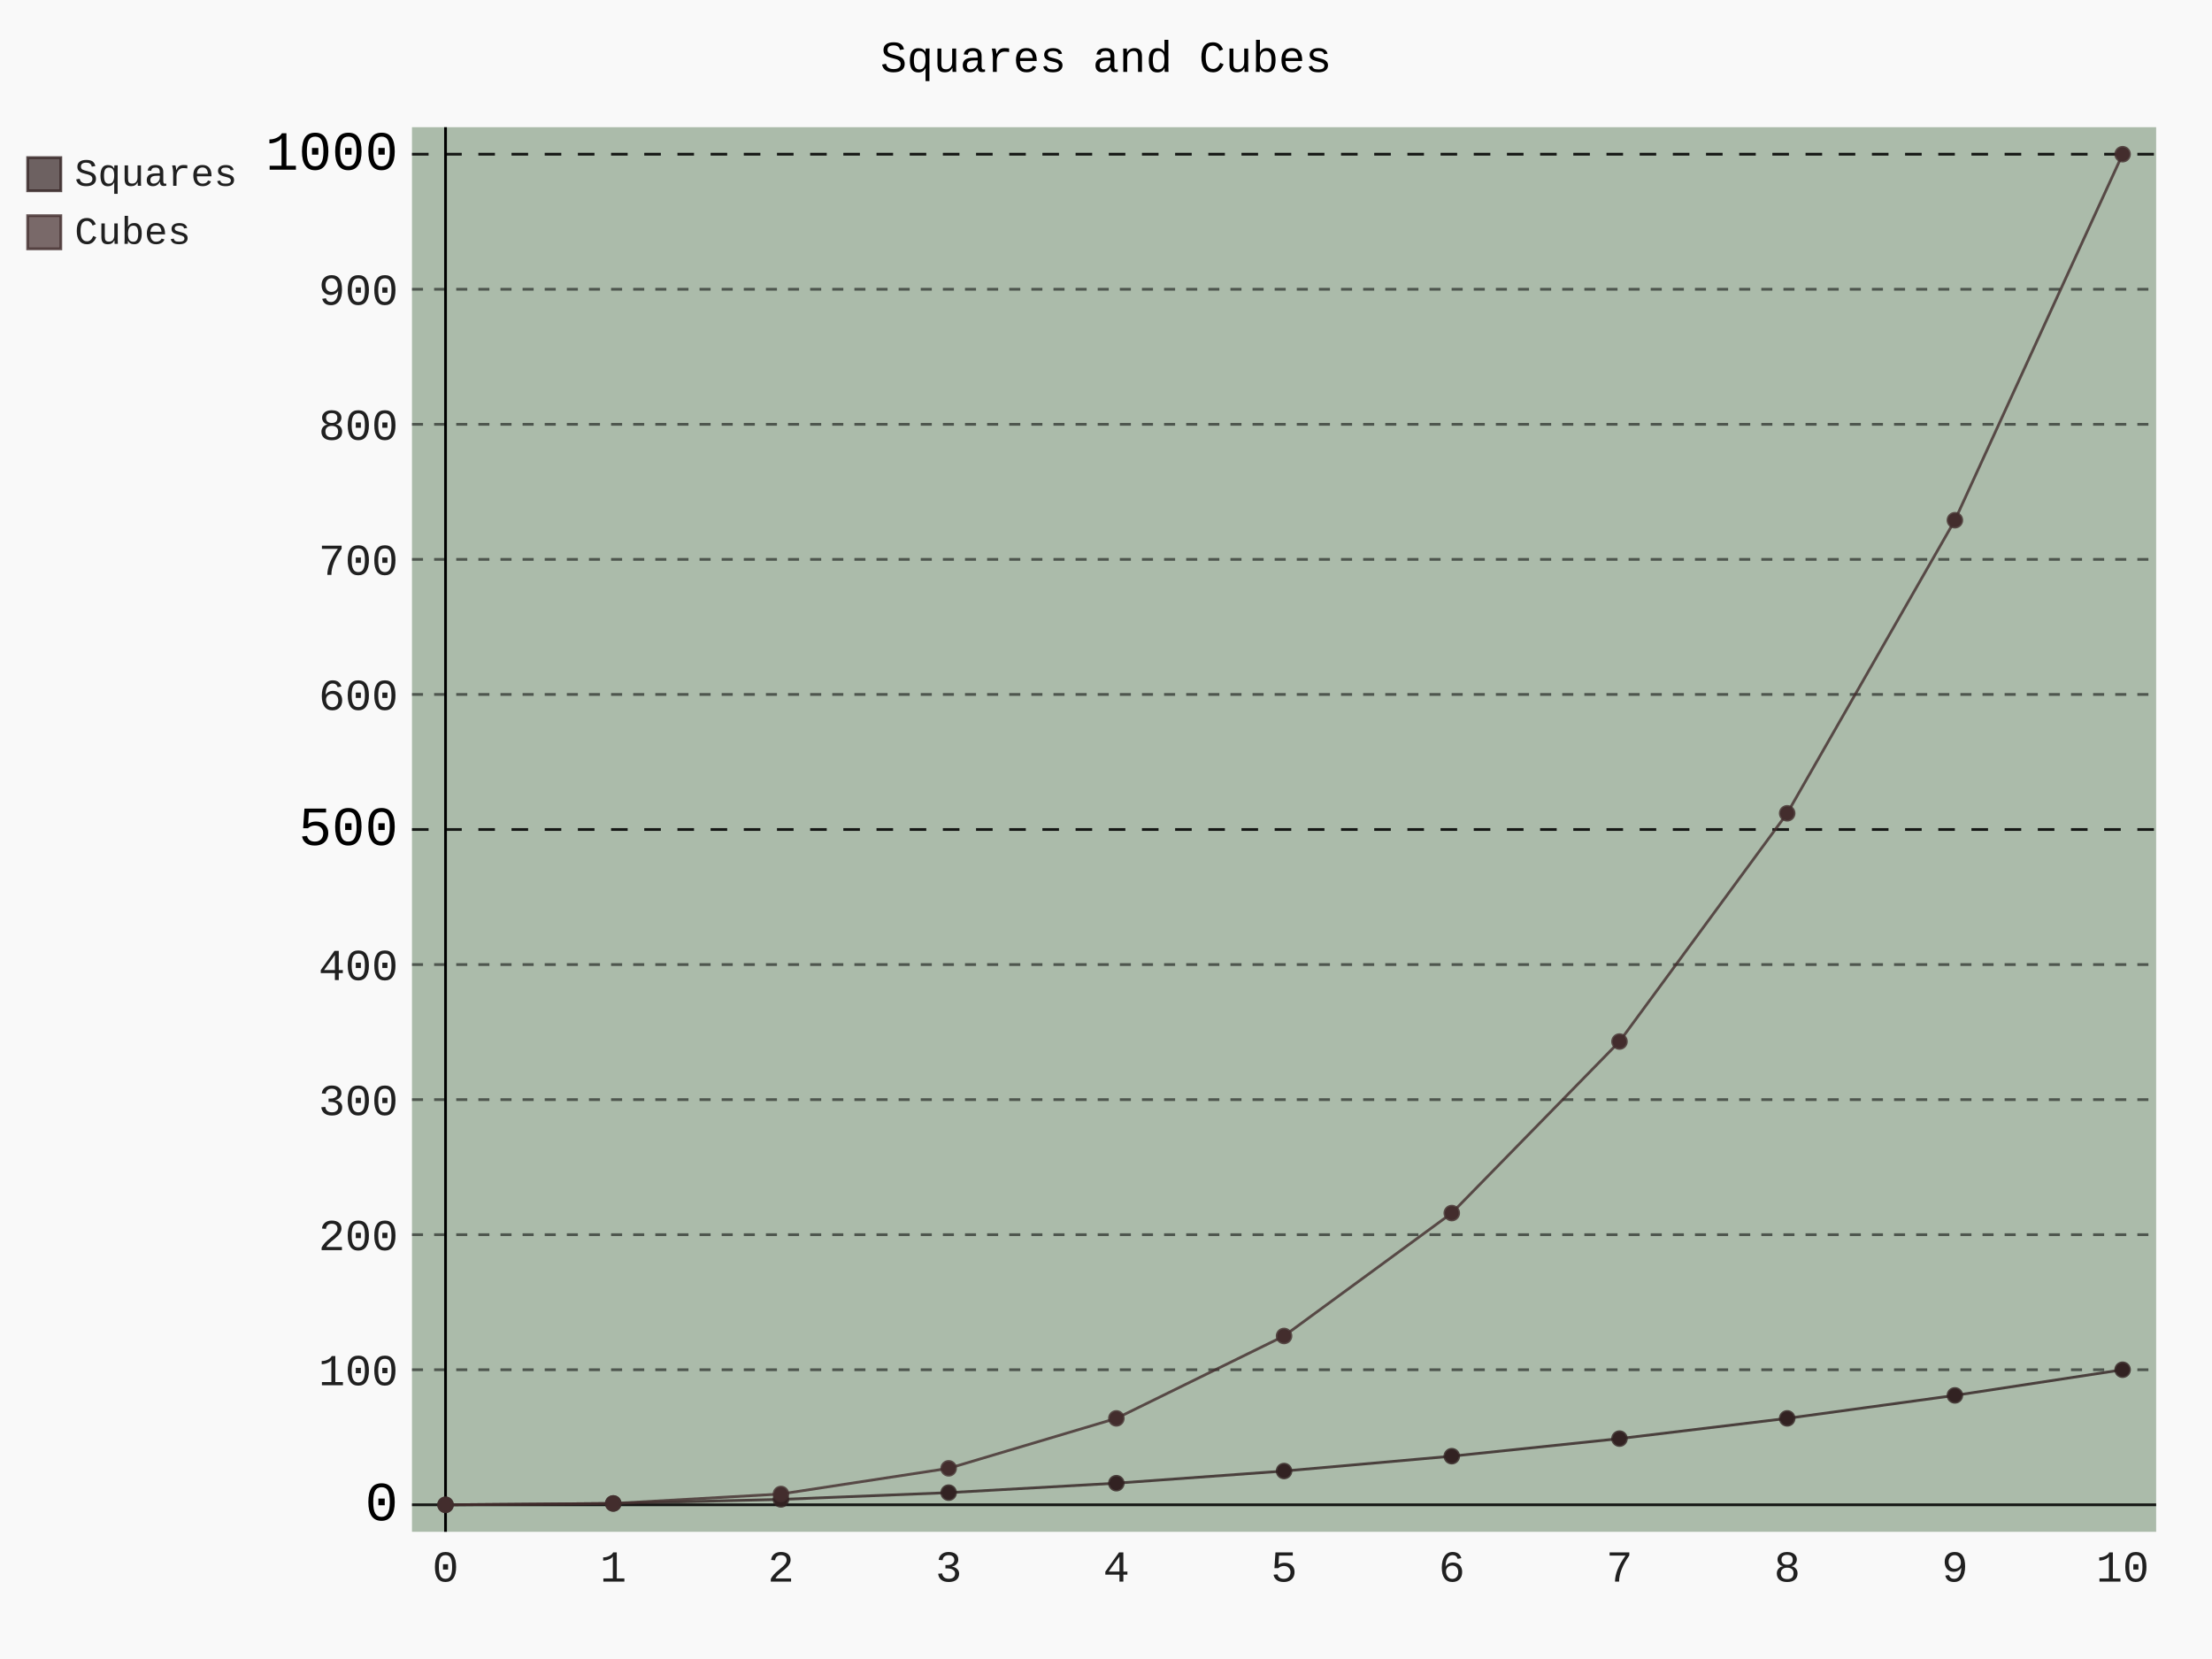
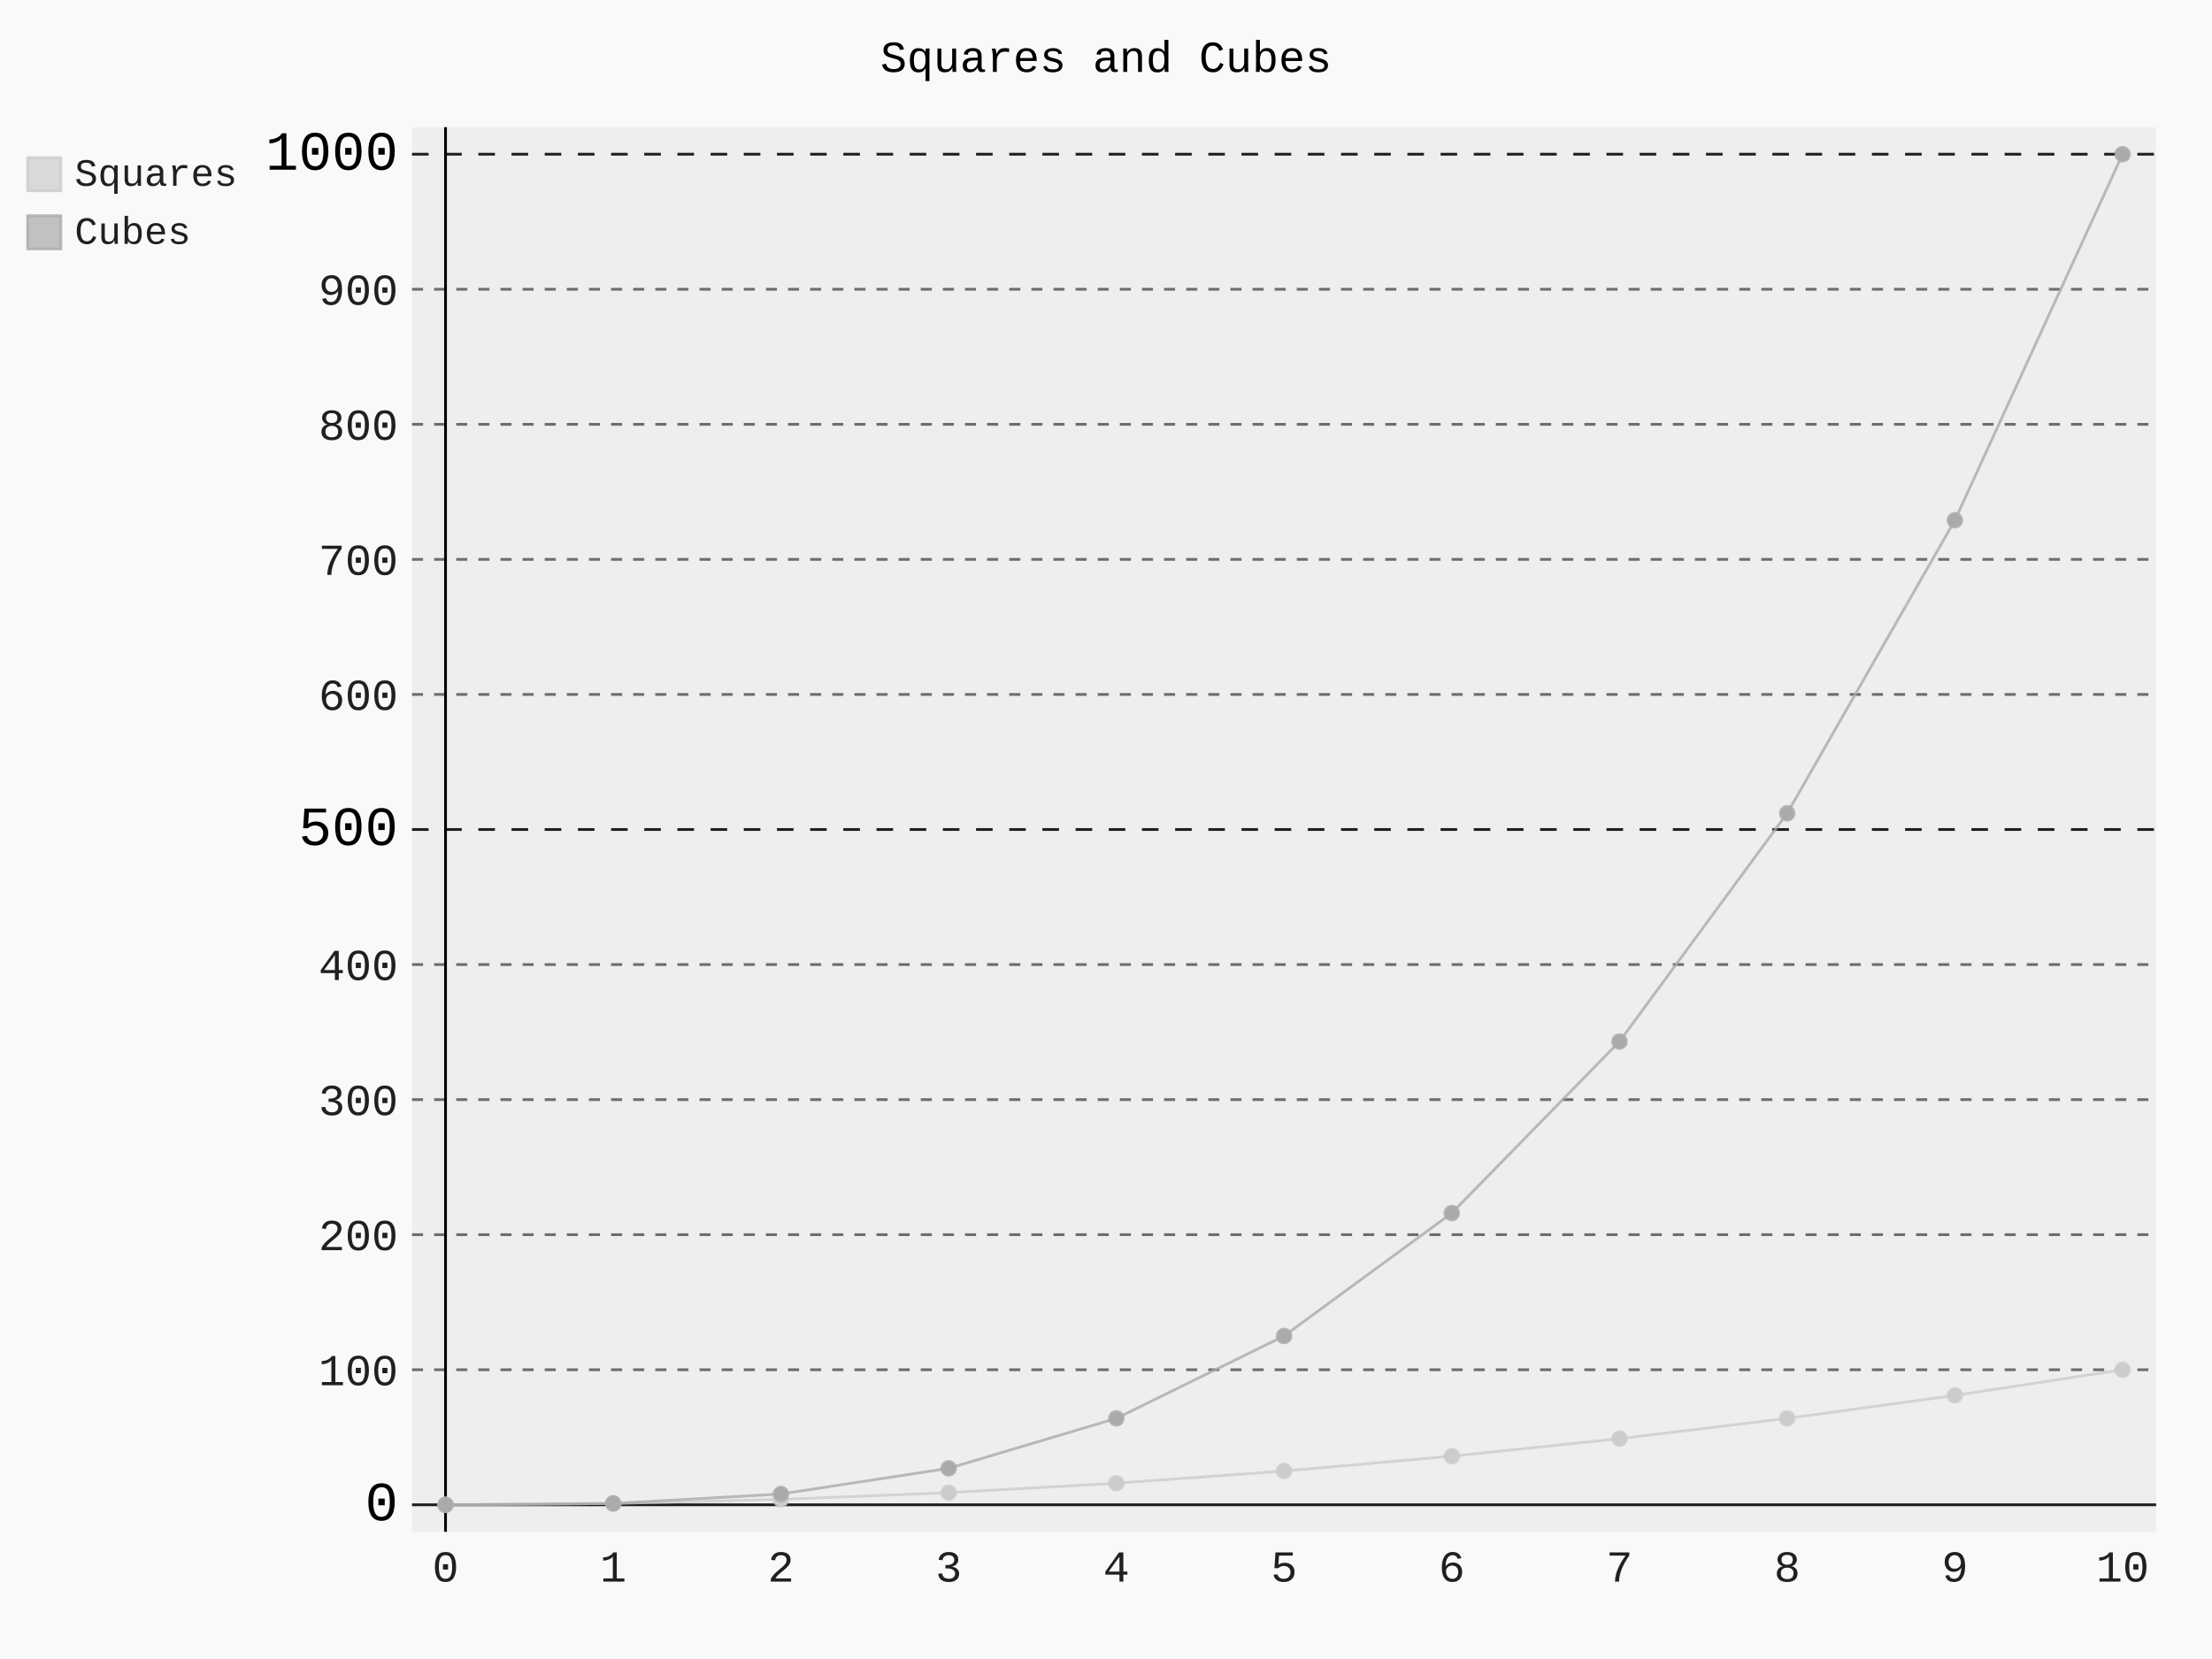
- <svg xmlns="http://www.w3.org/2000/svg" id="chart-6a5a0af1-5011-42ed-aab7-4001c306b82a" class="pygal-chart" viewBox="0 0 800 600">
+ <svg xmlns="http://www.w3.org/2000/svg" id="chart-f681ec69-8eb1-4c06-9e2f-c17ded9537b3" class="pygal-chart" viewBox="0 0 800 600">
  <defs>
-     <style type="text/css">#chart-6a5a0af1-5011-42ed-aab7-4001c306b82a{-webkit-user-select:none;-webkit-font-smoothing:antialiased;font-family:Consolas,"Liberation Mono",Menlo,Courier,monospace}#chart-6a5a0af1-5011-42ed-aab7-4001c306b82a .title{font-family:Consolas,"Liberation Mono",Menlo,Courier,monospace;font-size:16px}#chart-6a5a0af1-5011-42ed-aab7-4001c306b82a .legends .legend text{font-family:Consolas,"Liberation Mono",Menlo,Courier,monospace;font-size:14px}#chart-6a5a0af1-5011-42ed-aab7-4001c306b82a .axis text{font-family:Consolas,"Liberation Mono",Menlo,Courier,monospace;font-size:16px}#chart-6a5a0af1-5011-42ed-aab7-4001c306b82a .axis text.major{font-family:Consolas,"Liberation Mono",Menlo,Courier,monospace;font-size:20px}#chart-6a5a0af1-5011-42ed-aab7-4001c306b82a .text-overlay text.value{font-family:Consolas,"Liberation Mono",Menlo,Courier,monospace;font-size:16px}#chart-6a5a0af1-5011-42ed-aab7-4001c306b82a .text-overlay text.label{font-family:Consolas,"Liberation Mono",Menlo,Courier,monospace;font-size:10px}#chart-6a5a0af1-5011-42ed-aab7-4001c306b82a .tooltip{font-family:Consolas,"Liberation Mono",Menlo,Courier,monospace;font-size:14px}#chart-6a5a0af1-5011-42ed-aab7-4001c306b82a text.no_data{font-family:Consolas,"Liberation Mono",Menlo,Courier,monospace;font-size:64px}
- #chart-6a5a0af1-5011-42ed-aab7-4001c306b82a{background-color:rgba(249,249,249,1)}#chart-6a5a0af1-5011-42ed-aab7-4001c306b82a path,#chart-6a5a0af1-5011-42ed-aab7-4001c306b82a line,#chart-6a5a0af1-5011-42ed-aab7-4001c306b82a rect,#chart-6a5a0af1-5011-42ed-aab7-4001c306b82a circle{-webkit-transition:150ms;-moz-transition:150ms;transition:150ms}#chart-6a5a0af1-5011-42ed-aab7-4001c306b82a .graph &gt; .background{fill:rgba(249,249,249,1)}#chart-6a5a0af1-5011-42ed-aab7-4001c306b82a .plot &gt; .background{fill:#ABBBAA}#chart-6a5a0af1-5011-42ed-aab7-4001c306b82a .graph{fill:rgba(0,0,0,.87)}#chart-6a5a0af1-5011-42ed-aab7-4001c306b82a text.no_data{fill:rgba(0,0,0,1)}#chart-6a5a0af1-5011-42ed-aab7-4001c306b82a .title{fill:rgba(0,0,0,1)}#chart-6a5a0af1-5011-42ed-aab7-4001c306b82a .legends .legend text{fill:rgba(0,0,0,.87)}#chart-6a5a0af1-5011-42ed-aab7-4001c306b82a .legends .legend:hover text{fill:rgba(0,0,0,1)}#chart-6a5a0af1-5011-42ed-aab7-4001c306b82a .axis .line{stroke:rgba(0,0,0,1)}#chart-6a5a0af1-5011-42ed-aab7-4001c306b82a .axis .guide.line{stroke:rgba(0,0,0,.54)}#chart-6a5a0af1-5011-42ed-aab7-4001c306b82a .axis .major.line{stroke:rgba(0,0,0,.87)}#chart-6a5a0af1-5011-42ed-aab7-4001c306b82a .axis text.major{fill:rgba(0,0,0,1)}#chart-6a5a0af1-5011-42ed-aab7-4001c306b82a .axis.y .guides:hover .guide.line,#chart-6a5a0af1-5011-42ed-aab7-4001c306b82a .line-graph .axis.x .guides:hover .guide.line,#chart-6a5a0af1-5011-42ed-aab7-4001c306b82a .stackedline-graph .axis.x .guides:hover .guide.line,#chart-6a5a0af1-5011-42ed-aab7-4001c306b82a .xy-graph .axis.x .guides:hover .guide.line{stroke:rgba(0,0,0,1)}#chart-6a5a0af1-5011-42ed-aab7-4001c306b82a .axis .guides:hover text{fill:rgba(0,0,0,1)}#chart-6a5a0af1-5011-42ed-aab7-4001c306b82a .reactive{fill-opacity:.7;stroke-opacity:.8}#chart-6a5a0af1-5011-42ed-aab7-4001c306b82a .ci{stroke:rgba(0,0,0,.87)}#chart-6a5a0af1-5011-42ed-aab7-4001c306b82a .reactive.active,#chart-6a5a0af1-5011-42ed-aab7-4001c306b82a .active .reactive{fill-opacity:.8;stroke-opacity:.9;stroke-width:4}#chart-6a5a0af1-5011-42ed-aab7-4001c306b82a .ci .reactive.active{stroke-width:1.5}#chart-6a5a0af1-5011-42ed-aab7-4001c306b82a .series text{fill:rgba(0,0,0,1)}#chart-6a5a0af1-5011-42ed-aab7-4001c306b82a .tooltip rect{fill:#ABBBAA;stroke:rgba(0,0,0,1);-webkit-transition:opacity 150ms;-moz-transition:opacity 150ms;transition:opacity 150ms}#chart-6a5a0af1-5011-42ed-aab7-4001c306b82a .tooltip .label{fill:rgba(0,0,0,.87)}#chart-6a5a0af1-5011-42ed-aab7-4001c306b82a .tooltip .label{fill:rgba(0,0,0,.87)}#chart-6a5a0af1-5011-42ed-aab7-4001c306b82a .tooltip .legend{font-size:.8em;fill:rgba(0,0,0,.54)}#chart-6a5a0af1-5011-42ed-aab7-4001c306b82a .tooltip .x_label{font-size:.6em;fill:rgba(0,0,0,1)}#chart-6a5a0af1-5011-42ed-aab7-4001c306b82a .tooltip .xlink{font-size:.5em;text-decoration:underline}#chart-6a5a0af1-5011-42ed-aab7-4001c306b82a .tooltip .value{font-size:1.5em}#chart-6a5a0af1-5011-42ed-aab7-4001c306b82a .bound{font-size:.5em}#chart-6a5a0af1-5011-42ed-aab7-4001c306b82a .max-value{font-size:.75em;fill:rgba(0,0,0,.54)}#chart-6a5a0af1-5011-42ed-aab7-4001c306b82a .map-element{fill:#ABBBAA;stroke:rgba(0,0,0,.54) !important}#chart-6a5a0af1-5011-42ed-aab7-4001c306b82a .map-element .reactive{fill-opacity:inherit;stroke-opacity:inherit}#chart-6a5a0af1-5011-42ed-aab7-4001c306b82a .color-0,#chart-6a5a0af1-5011-42ed-aab7-4001c306b82a .color-0 a:visited{stroke:#322222;fill:#322222}#chart-6a5a0af1-5011-42ed-aab7-4001c306b82a .color-1,#chart-6a5a0af1-5011-42ed-aab7-4001c306b82a .color-1 a:visited{stroke:#432d2d;fill:#432d2d}#chart-6a5a0af1-5011-42ed-aab7-4001c306b82a .text-overlay .color-0 text{fill:white}#chart-6a5a0af1-5011-42ed-aab7-4001c306b82a .text-overlay .color-1 text{fill:black}
- #chart-6a5a0af1-5011-42ed-aab7-4001c306b82a text.no_data{text-anchor:middle}#chart-6a5a0af1-5011-42ed-aab7-4001c306b82a .guide.line{fill:none}#chart-6a5a0af1-5011-42ed-aab7-4001c306b82a .centered{text-anchor:middle}#chart-6a5a0af1-5011-42ed-aab7-4001c306b82a .title{text-anchor:middle}#chart-6a5a0af1-5011-42ed-aab7-4001c306b82a .legends .legend text{fill-opacity:1}#chart-6a5a0af1-5011-42ed-aab7-4001c306b82a .axis.x text{text-anchor:middle}#chart-6a5a0af1-5011-42ed-aab7-4001c306b82a .axis.x:not(.web) text[transform]{text-anchor:start}#chart-6a5a0af1-5011-42ed-aab7-4001c306b82a .axis.x:not(.web) text[transform].backwards{text-anchor:end}#chart-6a5a0af1-5011-42ed-aab7-4001c306b82a .axis.y text{text-anchor:end}#chart-6a5a0af1-5011-42ed-aab7-4001c306b82a .axis.y text[transform].backwards{text-anchor:start}#chart-6a5a0af1-5011-42ed-aab7-4001c306b82a .axis.y2 text{text-anchor:start}#chart-6a5a0af1-5011-42ed-aab7-4001c306b82a .axis.y2 text[transform].backwards{text-anchor:end}#chart-6a5a0af1-5011-42ed-aab7-4001c306b82a .axis .guide.line{stroke-dasharray:4,4}#chart-6a5a0af1-5011-42ed-aab7-4001c306b82a .axis .major.guide.line{stroke-dasharray:6,6}#chart-6a5a0af1-5011-42ed-aab7-4001c306b82a .horizontal .axis.y .guide.line,#chart-6a5a0af1-5011-42ed-aab7-4001c306b82a .horizontal .axis.y2 .guide.line,#chart-6a5a0af1-5011-42ed-aab7-4001c306b82a .vertical .axis.x .guide.line{opacity:0}#chart-6a5a0af1-5011-42ed-aab7-4001c306b82a .horizontal .axis.always_show .guide.line,#chart-6a5a0af1-5011-42ed-aab7-4001c306b82a .vertical .axis.always_show .guide.line{opacity:1 !important}#chart-6a5a0af1-5011-42ed-aab7-4001c306b82a .axis.y .guides:hover .guide.line,#chart-6a5a0af1-5011-42ed-aab7-4001c306b82a .axis.y2 .guides:hover .guide.line,#chart-6a5a0af1-5011-42ed-aab7-4001c306b82a .axis.x .guides:hover .guide.line{opacity:1}#chart-6a5a0af1-5011-42ed-aab7-4001c306b82a .axis .guides:hover text{opacity:1}#chart-6a5a0af1-5011-42ed-aab7-4001c306b82a .nofill{fill:none}#chart-6a5a0af1-5011-42ed-aab7-4001c306b82a .subtle-fill{fill-opacity:.2}#chart-6a5a0af1-5011-42ed-aab7-4001c306b82a .dot{stroke-width:1px;fill-opacity:1}#chart-6a5a0af1-5011-42ed-aab7-4001c306b82a .dot.active{stroke-width:5px}#chart-6a5a0af1-5011-42ed-aab7-4001c306b82a .dot.negative{fill:transparent}#chart-6a5a0af1-5011-42ed-aab7-4001c306b82a text,#chart-6a5a0af1-5011-42ed-aab7-4001c306b82a tspan{stroke:none !important}#chart-6a5a0af1-5011-42ed-aab7-4001c306b82a .series text.active{opacity:1}#chart-6a5a0af1-5011-42ed-aab7-4001c306b82a .tooltip rect{fill-opacity:.95;stroke-width:.5}#chart-6a5a0af1-5011-42ed-aab7-4001c306b82a .tooltip text{fill-opacity:1}#chart-6a5a0af1-5011-42ed-aab7-4001c306b82a .showable{visibility:hidden}#chart-6a5a0af1-5011-42ed-aab7-4001c306b82a .showable.shown{visibility:visible}#chart-6a5a0af1-5011-42ed-aab7-4001c306b82a .gauge-background{fill:rgba(229,229,229,1);stroke:none}#chart-6a5a0af1-5011-42ed-aab7-4001c306b82a .bg-lines{stroke:rgba(249,249,249,1);stroke-width:2px}</style>
+     <style type="text/css">#chart-f681ec69-8eb1-4c06-9e2f-c17ded9537b3{-webkit-user-select:none;-webkit-font-smoothing:antialiased;font-family:Consolas,"Liberation Mono",Menlo,Courier,monospace}#chart-f681ec69-8eb1-4c06-9e2f-c17ded9537b3 .title{font-family:Consolas,"Liberation Mono",Menlo,Courier,monospace;font-size:16px}#chart-f681ec69-8eb1-4c06-9e2f-c17ded9537b3 .legends .legend text{font-family:Consolas,"Liberation Mono",Menlo,Courier,monospace;font-size:14px}#chart-f681ec69-8eb1-4c06-9e2f-c17ded9537b3 .axis text{font-family:Consolas,"Liberation Mono",Menlo,Courier,monospace;font-size:16px}#chart-f681ec69-8eb1-4c06-9e2f-c17ded9537b3 .axis text.major{font-family:Consolas,"Liberation Mono",Menlo,Courier,monospace;font-size:20px}#chart-f681ec69-8eb1-4c06-9e2f-c17ded9537b3 .text-overlay text.value{font-family:Consolas,"Liberation Mono",Menlo,Courier,monospace;font-size:16px}#chart-f681ec69-8eb1-4c06-9e2f-c17ded9537b3 .text-overlay text.label{font-family:Consolas,"Liberation Mono",Menlo,Courier,monospace;font-size:10px}#chart-f681ec69-8eb1-4c06-9e2f-c17ded9537b3 .tooltip{font-family:Consolas,"Liberation Mono",Menlo,Courier,monospace;font-size:14px}#chart-f681ec69-8eb1-4c06-9e2f-c17ded9537b3 text.no_data{font-family:Consolas,"Liberation Mono",Menlo,Courier,monospace;font-size:64px}
+ #chart-f681ec69-8eb1-4c06-9e2f-c17ded9537b3{background-color:rgba(249,249,249,1)}#chart-f681ec69-8eb1-4c06-9e2f-c17ded9537b3 path,#chart-f681ec69-8eb1-4c06-9e2f-c17ded9537b3 line,#chart-f681ec69-8eb1-4c06-9e2f-c17ded9537b3 rect,#chart-f681ec69-8eb1-4c06-9e2f-c17ded9537b3 circle{-webkit-transition:150ms;-moz-transition:150ms;transition:150ms}#chart-f681ec69-8eb1-4c06-9e2f-c17ded9537b3 .graph &gt; .background{fill:rgba(249,249,249,1)}#chart-f681ec69-8eb1-4c06-9e2f-c17ded9537b3 .plot &gt; .background{fill:#EEEEEE}#chart-f681ec69-8eb1-4c06-9e2f-c17ded9537b3 .graph{fill:rgba(0,0,0,.87)}#chart-f681ec69-8eb1-4c06-9e2f-c17ded9537b3 text.no_data{fill:rgba(0,0,0,1)}#chart-f681ec69-8eb1-4c06-9e2f-c17ded9537b3 .title{fill:rgba(0,0,0,1)}#chart-f681ec69-8eb1-4c06-9e2f-c17ded9537b3 .legends .legend text{fill:rgba(0,0,0,.87)}#chart-f681ec69-8eb1-4c06-9e2f-c17ded9537b3 .legends .legend:hover text{fill:rgba(0,0,0,1)}#chart-f681ec69-8eb1-4c06-9e2f-c17ded9537b3 .axis .line{stroke:rgba(0,0,0,1)}#chart-f681ec69-8eb1-4c06-9e2f-c17ded9537b3 .axis .guide.line{stroke:rgba(0,0,0,.54)}#chart-f681ec69-8eb1-4c06-9e2f-c17ded9537b3 .axis .major.line{stroke:rgba(0,0,0,.87)}#chart-f681ec69-8eb1-4c06-9e2f-c17ded9537b3 .axis text.major{fill:rgba(0,0,0,1)}#chart-f681ec69-8eb1-4c06-9e2f-c17ded9537b3 .axis.y .guides:hover .guide.line,#chart-f681ec69-8eb1-4c06-9e2f-c17ded9537b3 .line-graph .axis.x .guides:hover .guide.line,#chart-f681ec69-8eb1-4c06-9e2f-c17ded9537b3 .stackedline-graph .axis.x .guides:hover .guide.line,#chart-f681ec69-8eb1-4c06-9e2f-c17ded9537b3 .xy-graph .axis.x .guides:hover .guide.line{stroke:rgba(0,0,0,1)}#chart-f681ec69-8eb1-4c06-9e2f-c17ded9537b3 .axis .guides:hover text{fill:rgba(0,0,0,1)}#chart-f681ec69-8eb1-4c06-9e2f-c17ded9537b3 .reactive{fill-opacity:.7;stroke-opacity:.8}#chart-f681ec69-8eb1-4c06-9e2f-c17ded9537b3 .ci{stroke:rgba(0,0,0,.87)}#chart-f681ec69-8eb1-4c06-9e2f-c17ded9537b3 .reactive.active,#chart-f681ec69-8eb1-4c06-9e2f-c17ded9537b3 .active .reactive{fill-opacity:.8;stroke-opacity:.9;stroke-width:4}#chart-f681ec69-8eb1-4c06-9e2f-c17ded9537b3 .ci .reactive.active{stroke-width:1.5}#chart-f681ec69-8eb1-4c06-9e2f-c17ded9537b3 .series text{fill:rgba(0,0,0,1)}#chart-f681ec69-8eb1-4c06-9e2f-c17ded9537b3 .tooltip rect{fill:#EEEEEE;stroke:rgba(0,0,0,1);-webkit-transition:opacity 150ms;-moz-transition:opacity 150ms;transition:opacity 150ms}#chart-f681ec69-8eb1-4c06-9e2f-c17ded9537b3 .tooltip .label{fill:rgba(0,0,0,.87)}#chart-f681ec69-8eb1-4c06-9e2f-c17ded9537b3 .tooltip .label{fill:rgba(0,0,0,.87)}#chart-f681ec69-8eb1-4c06-9e2f-c17ded9537b3 .tooltip .legend{font-size:.8em;fill:rgba(0,0,0,.54)}#chart-f681ec69-8eb1-4c06-9e2f-c17ded9537b3 .tooltip .x_label{font-size:.6em;fill:rgba(0,0,0,1)}#chart-f681ec69-8eb1-4c06-9e2f-c17ded9537b3 .tooltip .xlink{font-size:.5em;text-decoration:underline}#chart-f681ec69-8eb1-4c06-9e2f-c17ded9537b3 .tooltip .value{font-size:1.5em}#chart-f681ec69-8eb1-4c06-9e2f-c17ded9537b3 .bound{font-size:.5em}#chart-f681ec69-8eb1-4c06-9e2f-c17ded9537b3 .max-value{font-size:.75em;fill:rgba(0,0,0,.54)}#chart-f681ec69-8eb1-4c06-9e2f-c17ded9537b3 .map-element{fill:#EEEEEE;stroke:rgba(0,0,0,.54) !important}#chart-f681ec69-8eb1-4c06-9e2f-c17ded9537b3 .map-element .reactive{fill-opacity:inherit;stroke-opacity:inherit}#chart-f681ec69-8eb1-4c06-9e2f-c17ded9537b3 .color-0,#chart-f681ec69-8eb1-4c06-9e2f-c17ded9537b3 .color-0 a:visited{stroke:#CCCCCC;fill:#CCCCCC}#chart-f681ec69-8eb1-4c06-9e2f-c17ded9537b3 .color-1,#chart-f681ec69-8eb1-4c06-9e2f-c17ded9537b3 .color-1 a:visited{stroke:#AAAAAA;fill:#AAAAAA}#chart-f681ec69-8eb1-4c06-9e2f-c17ded9537b3 .text-overlay .color-0 text{fill:black}#chart-f681ec69-8eb1-4c06-9e2f-c17ded9537b3 .text-overlay .color-1 text{fill:black}
+ #chart-f681ec69-8eb1-4c06-9e2f-c17ded9537b3 text.no_data{text-anchor:middle}#chart-f681ec69-8eb1-4c06-9e2f-c17ded9537b3 .guide.line{fill:none}#chart-f681ec69-8eb1-4c06-9e2f-c17ded9537b3 .centered{text-anchor:middle}#chart-f681ec69-8eb1-4c06-9e2f-c17ded9537b3 .title{text-anchor:middle}#chart-f681ec69-8eb1-4c06-9e2f-c17ded9537b3 .legends .legend text{fill-opacity:1}#chart-f681ec69-8eb1-4c06-9e2f-c17ded9537b3 .axis.x text{text-anchor:middle}#chart-f681ec69-8eb1-4c06-9e2f-c17ded9537b3 .axis.x:not(.web) text[transform]{text-anchor:start}#chart-f681ec69-8eb1-4c06-9e2f-c17ded9537b3 .axis.x:not(.web) text[transform].backwards{text-anchor:end}#chart-f681ec69-8eb1-4c06-9e2f-c17ded9537b3 .axis.y text{text-anchor:end}#chart-f681ec69-8eb1-4c06-9e2f-c17ded9537b3 .axis.y text[transform].backwards{text-anchor:start}#chart-f681ec69-8eb1-4c06-9e2f-c17ded9537b3 .axis.y2 text{text-anchor:start}#chart-f681ec69-8eb1-4c06-9e2f-c17ded9537b3 .axis.y2 text[transform].backwards{text-anchor:end}#chart-f681ec69-8eb1-4c06-9e2f-c17ded9537b3 .axis .guide.line{stroke-dasharray:4,4}#chart-f681ec69-8eb1-4c06-9e2f-c17ded9537b3 .axis .major.guide.line{stroke-dasharray:6,6}#chart-f681ec69-8eb1-4c06-9e2f-c17ded9537b3 .horizontal .axis.y .guide.line,#chart-f681ec69-8eb1-4c06-9e2f-c17ded9537b3 .horizontal .axis.y2 .guide.line,#chart-f681ec69-8eb1-4c06-9e2f-c17ded9537b3 .vertical .axis.x .guide.line{opacity:0}#chart-f681ec69-8eb1-4c06-9e2f-c17ded9537b3 .horizontal .axis.always_show .guide.line,#chart-f681ec69-8eb1-4c06-9e2f-c17ded9537b3 .vertical .axis.always_show .guide.line{opacity:1 !important}#chart-f681ec69-8eb1-4c06-9e2f-c17ded9537b3 .axis.y .guides:hover .guide.line,#chart-f681ec69-8eb1-4c06-9e2f-c17ded9537b3 .axis.y2 .guides:hover .guide.line,#chart-f681ec69-8eb1-4c06-9e2f-c17ded9537b3 .axis.x .guides:hover .guide.line{opacity:1}#chart-f681ec69-8eb1-4c06-9e2f-c17ded9537b3 .axis .guides:hover text{opacity:1}#chart-f681ec69-8eb1-4c06-9e2f-c17ded9537b3 .nofill{fill:none}#chart-f681ec69-8eb1-4c06-9e2f-c17ded9537b3 .subtle-fill{fill-opacity:.2}#chart-f681ec69-8eb1-4c06-9e2f-c17ded9537b3 .dot{stroke-width:1px;fill-opacity:1}#chart-f681ec69-8eb1-4c06-9e2f-c17ded9537b3 .dot.active{stroke-width:5px}#chart-f681ec69-8eb1-4c06-9e2f-c17ded9537b3 .dot.negative{fill:transparent}#chart-f681ec69-8eb1-4c06-9e2f-c17ded9537b3 text,#chart-f681ec69-8eb1-4c06-9e2f-c17ded9537b3 tspan{stroke:none !important}#chart-f681ec69-8eb1-4c06-9e2f-c17ded9537b3 .series text.active{opacity:1}#chart-f681ec69-8eb1-4c06-9e2f-c17ded9537b3 .tooltip rect{fill-opacity:.95;stroke-width:.5}#chart-f681ec69-8eb1-4c06-9e2f-c17ded9537b3 .tooltip text{fill-opacity:1}#chart-f681ec69-8eb1-4c06-9e2f-c17ded9537b3 .showable{visibility:hidden}#chart-f681ec69-8eb1-4c06-9e2f-c17ded9537b3 .showable.shown{visibility:visible}#chart-f681ec69-8eb1-4c06-9e2f-c17ded9537b3 .gauge-background{fill:rgba(229,229,229,1);stroke:none}#chart-f681ec69-8eb1-4c06-9e2f-c17ded9537b3 .bg-lines{stroke:rgba(249,249,249,1);stroke-width:2px}</style>
  </defs>
  <g class="graph line-graph vertical">
    <rect x="0" y="0" width="800" height="600" class="background" />
    <g transform="translate(149, 46)" class="plot">
      <rect x="0" y="0" width="630.8" height="508" class="background" />
      <g class="axis y always_show">
        <g class="guides">
          <path d="M0 498.231 h630.8" class="axis major line" />
          <text x="-5" y="503.831" class="major">0</text>
        </g>
        <g class="guides">
          <path d="M0 449.385 h630.8" class="guide line" />
          <text x="-5" y="454.985" class="">100</text>
        </g>
        <g class="guides">
          <path d="M0 400.538 h630.8" class="guide line" />
          <text x="-5" y="406.138" class="">200</text>
        </g>
        <g class="guides">
          <path d="M0 351.692 h630.8" class="guide line" />
          <text x="-5" y="357.292" class="">300</text>
        </g>
        <g class="guides">
          <path d="M0 302.846 h630.8" class="guide line" />
          <text x="-5" y="308.446" class="">400</text>
        </g>
        <g class="guides">
          <path d="M0 254 h630.8" class="major guide line" />
          <text x="-5" y="259.6" class="major">500</text>
        </g>
        <g class="guides">
          <path d="M0 205.154 h630.8" class="guide line" />
          <text x="-5" y="210.754" class="">600</text>
        </g>
        <g class="guides">
          <path d="M0 156.308 h630.8" class="guide line" />
          <text x="-5" y="161.908" class="">700</text>
        </g>
        <g class="guides">
          <path d="M0 107.462 h630.8" class="guide line" />
          <text x="-5" y="113.062" class="">800</text>
        </g>
        <g class="guides">
          <path d="M0 58.615 h630.8" class="guide line" />
          <text x="-5" y="64.215" class="">900</text>
        </g>
        <g class="guides">
          <path d="M0 9.769 h630.8" class="major guide line" />
          <text x="-5" y="15.369" class="major">1000</text>
        </g>
      </g>
      <g class="axis x">
        <g class="guides">
          <path d="M12.131 0 v508" class="axis line" />
          <text x="12.131" y="526.0" class="">0</text>
        </g>
        <g class="guides">
          <path d="M72.785 0 v508" class="guide line" />
          <text x="72.785" y="526.0" class="">1</text>
        </g>
        <g class="guides">
          <path d="M133.438 0 v508" class="guide line" />
          <text x="133.438" y="526.0" class="">2</text>
        </g>
        <g class="guides">
          <path d="M194.092 0 v508" class="guide line" />
          <text x="194.092" y="526.0" class="">3</text>
        </g>
        <g class="guides">
          <path d="M254.746 0 v508" class="guide line" />
          <text x="254.746" y="526.0" class="">4</text>
        </g>
        <g class="guides">
          <path d="M315.4 0 v508" class="guide line" />
          <text x="315.4" y="526.0" class="">5</text>
        </g>
        <g class="guides">
          <path d="M376.054 0 v508" class="guide line" />
          <text x="376.054" y="526.0" class="">6</text>
        </g>
        <g class="guides">
          <path d="M436.708 0 v508" class="guide line" />
          <text x="436.708" y="526.0" class="">7</text>
        </g>
        <g class="guides">
          <path d="M497.362 0 v508" class="guide line" />
          <text x="497.362" y="526.0" class="">8</text>
        </g>
        <g class="guides">
          <path d="M558.015 0 v508" class="guide line" />
          <text x="558.015" y="526.0" class="">9</text>
        </g>
        <g class="guides">
          <path d="M618.669 0 v508" class="guide line" />
          <text x="618.669" y="526.0" class="">10</text>
        </g>
      </g>
      <g class="series serie-0 color-0">
        <path d="M12.131 498.231 L72.785 497.742 133.438 496.277 194.092 493.835 254.746 490.415 315.4 486.019 376.054 480.646 436.708 474.296 497.362 466.969 558.015 458.665 618.669 449.385" class="line reactive nofill" />
      </g>
      <g class="series serie-1 color-1">
        <path d="M12.131 498.231 L72.785 497.742 133.438 494.323 194.092 485.042 254.746 466.969 315.4 437.173 376.054 392.723 436.708 330.688 497.362 248.138 558.015 142.142 618.669 9.769" class="line reactive nofill" />
      </g>
    </g>
    <g class="titles">
      <text x="400.0" y="26" class="title plot_title">Squares and Cubes</text>
    </g>
    <g transform="translate(149, 46)" class="plot overlay">
      <g class="series serie-0 color-0">
        <g class="dots">
          <circle cx="12.131" cy="498.231" r="2.5" class="dot reactive tooltip-trigger" />
        </g>
        <g class="dots">
          <circle cx="72.785" cy="497.742" r="2.5" class="dot reactive tooltip-trigger" />
        </g>
        <g class="dots">
          <circle cx="133.438" cy="496.277" r="2.5" class="dot reactive tooltip-trigger" />
        </g>
        <g class="dots">
          <circle cx="194.092" cy="493.835" r="2.5" class="dot reactive tooltip-trigger" />
        </g>
        <g class="dots">
          <circle cx="254.746" cy="490.415" r="2.5" class="dot reactive tooltip-trigger" />
        </g>
        <g class="dots">
          <circle cx="315.4" cy="486.019" r="2.5" class="dot reactive tooltip-trigger" />
        </g>
        <g class="dots">
          <circle cx="376.054" cy="480.646" r="2.5" class="dot reactive tooltip-trigger" />
        </g>
        <g class="dots">
          <circle cx="436.708" cy="474.296" r="2.5" class="dot reactive tooltip-trigger" />
        </g>
        <g class="dots">
          <circle cx="497.362" cy="466.969" r="2.5" class="dot reactive tooltip-trigger" />
        </g>
        <g class="dots">
          <circle cx="558.015" cy="458.665" r="2.5" class="dot reactive tooltip-trigger" />
        </g>
        <g class="dots">
          <circle cx="618.669" cy="449.385" r="2.5" class="dot reactive tooltip-trigger" />
        </g>
      </g>
      <g class="series serie-1 color-1">
        <g class="dots">
          <circle cx="12.131" cy="498.231" r="2.5" class="dot reactive tooltip-trigger" />
        </g>
        <g class="dots">
          <circle cx="72.785" cy="497.742" r="2.5" class="dot reactive tooltip-trigger" />
        </g>
        <g class="dots">
          <circle cx="133.438" cy="494.323" r="2.5" class="dot reactive tooltip-trigger" />
        </g>
        <g class="dots">
          <circle cx="194.092" cy="485.042" r="2.5" class="dot reactive tooltip-trigger" />
        </g>
        <g class="dots">
          <circle cx="254.746" cy="466.969" r="2.5" class="dot reactive tooltip-trigger" />
        </g>
        <g class="dots">
          <circle cx="315.4" cy="437.173" r="2.5" class="dot reactive tooltip-trigger" />
        </g>
        <g class="dots">
          <circle cx="376.054" cy="392.723" r="2.5" class="dot reactive tooltip-trigger" />
        </g>
        <g class="dots">
          <circle cx="436.708" cy="330.688" r="2.5" class="dot reactive tooltip-trigger" />
        </g>
        <g class="dots">
          <circle cx="497.362" cy="248.138" r="2.5" class="dot reactive tooltip-trigger" />
        </g>
        <g class="dots">
          <circle cx="558.015" cy="142.142" r="2.5" class="dot reactive tooltip-trigger" />
        </g>
        <g class="dots">
          <circle cx="618.669" cy="9.769" r="2.5" class="dot reactive tooltip-trigger" />
        </g>
      </g>
    </g>
    <g transform="translate(149, 46)" class="plot text-overlay">
      <g class="series serie-0 color-0" />
      <g class="series serie-1 color-1" />
    </g>
    <g transform="translate(149, 46)" class="plot tooltip-overlay">
      <g transform="translate(0 0)" style="opacity: 0" class="tooltip">
        <rect rx="0" ry="0" width="0" height="0" class="tooltip-box" />
        <g class="text" />
      </g>
    </g>
    <g transform="translate(10, 56)" class="legends">
      <g id="activate-serie-0" class="legend reactive activate-serie">
        <rect x="0.0" y="1.0" width="12" height="12" class="color-0 reactive" />
        <text x="17.0" y="11.2">Squares</text>
      </g>
      <g id="activate-serie-1" class="legend reactive activate-serie">
        <rect x="0.0" y="22.0" width="12" height="12" class="color-1 reactive" />
        <text x="17.0" y="32.2">Cubes</text>
      </g>
    </g>
    <g transform="translate(790, 56)" class="legends" />
  </g>
</svg>
